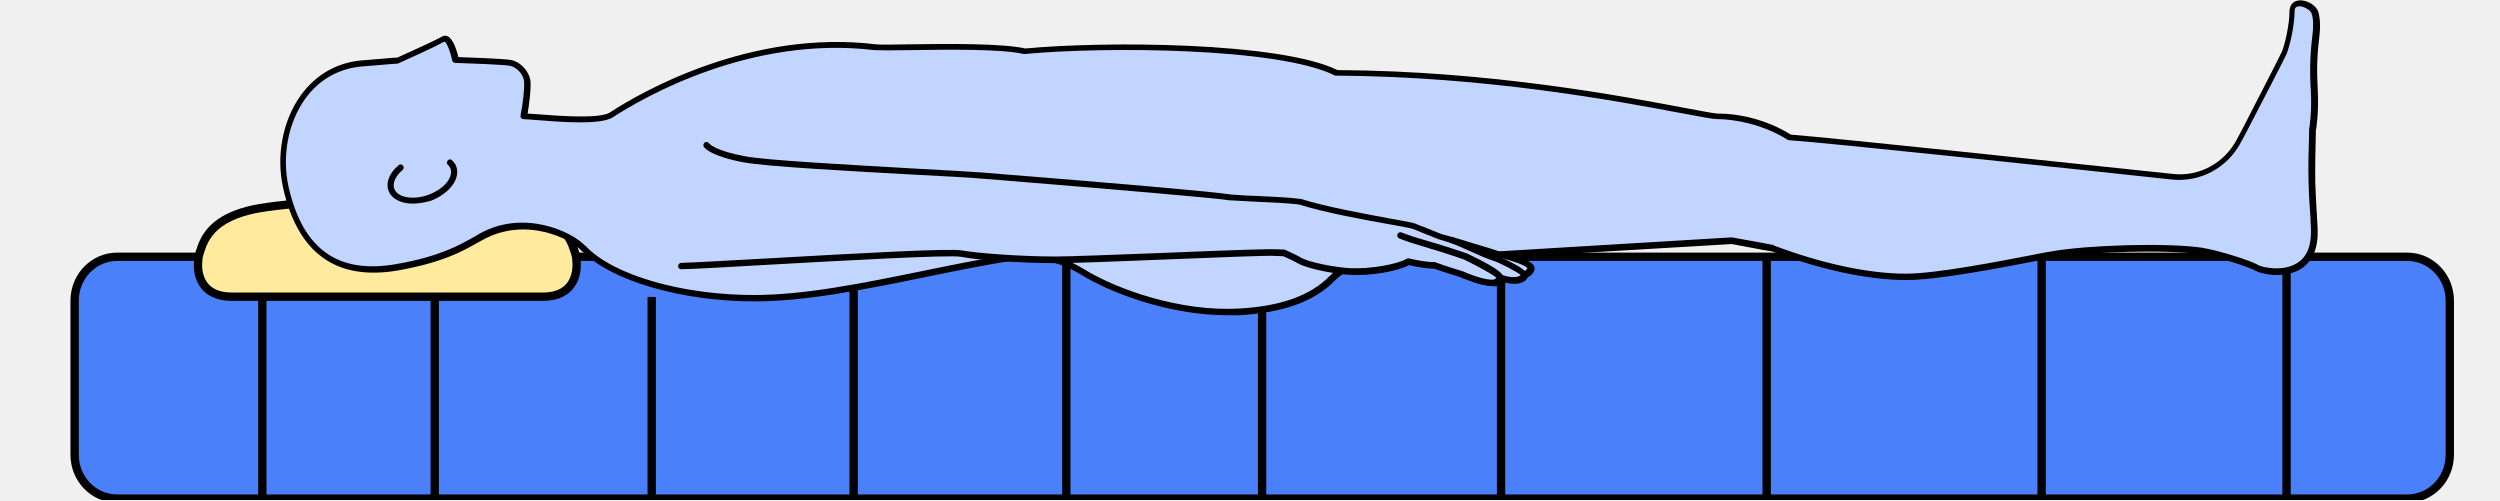
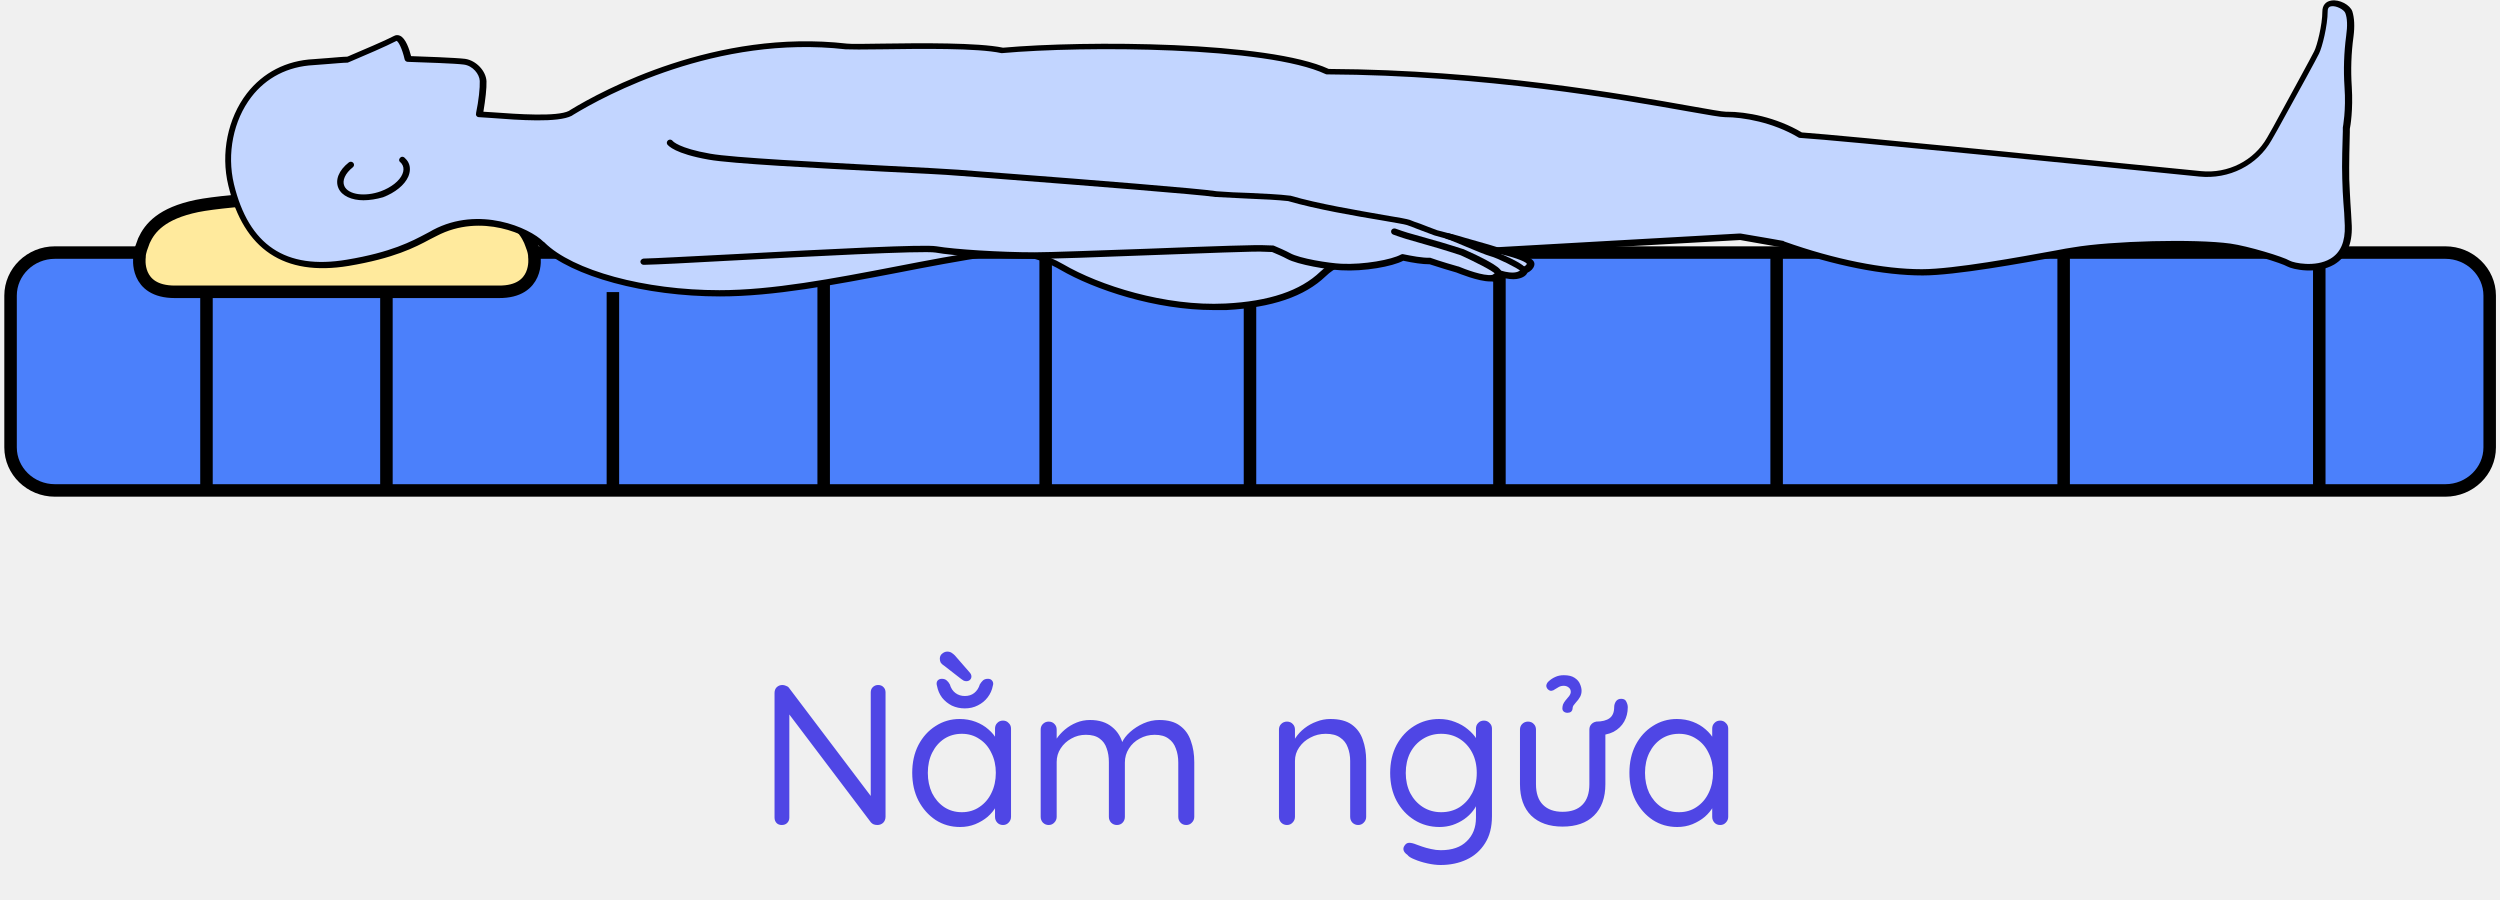
- <svg xmlns="http://www.w3.org/2000/svg" width="300" height="60" viewBox="0 0 300 60" fill="none">
-   <g clip-path="url(#clip0_139_917)">
-     <path d="M288.884 59.834H14.047C11.244 59.834 8.956 57.474 8.956 54.582V36.066C8.956 33.175 11.244 30.814 14.047 30.814H288.884C291.688 30.814 293.976 33.175 293.976 36.066V54.582C293.976 57.474 291.688 59.834 288.884 59.834Z" fill="#4B80FB" stroke="black" stroke-miterlimit="10" />
-     <path d="M31.48 30.814V59.834" stroke="black" stroke-miterlimit="10" />
-     <path d="M52.168 30.814V59.834" stroke="black" stroke-miterlimit="10" />
-     <path d="M78.205 35.634V59.834" stroke="black" stroke-miterlimit="10" />
-     <path d="M102.438 33.307V59.834" stroke="black" stroke-miterlimit="10" />
-     <path d="M127.959 30.648V59.834" stroke="black" stroke-miterlimit="10" />
-     <path d="M151.45 30.881V59.834" stroke="black" stroke-miterlimit="10" />
-     <path d="M180.129 30.881V59.834" stroke="black" stroke-miterlimit="10" />
-     <path d="M211.999 30.715V59.834" stroke="black" stroke-miterlimit="10" />
-     <path d="M244.996 30.814V59.834" stroke="black" stroke-miterlimit="10" />
-     <path d="M274.384 30.881V59.834" stroke="black" stroke-miterlimit="10" />
-     <path d="M69.182 31.379C69.182 30.615 68.892 30.017 68.667 29.352C68.022 27.823 66.669 26.028 62.577 25.13C60.804 24.731 56.357 24.299 53.876 24.199C50.17 24.066 42.791 24.066 39.085 24.199C36.604 24.299 32.19 24.731 30.385 25.13C26.325 26.028 24.971 27.789 24.295 29.352C24.069 30.05 23.779 30.648 23.779 31.379C23.779 31.379 23.199 35.601 27.839 35.601H28.129H64.864H65.09C69.73 35.634 69.182 31.379 69.182 31.379Z" fill="#FFEA9D" stroke="black" stroke-miterlimit="10" />
-     <path d="M47.721 32.078C53.651 31.014 55.874 29.451 57.743 28.454C62.995 25.496 68.796 28.288 70.149 29.917V29.884C73.372 33.274 81.685 35.8 90.515 35.8C99.698 35.8 110.912 32.576 121.611 30.881C124.479 30.415 127.379 31.047 129.828 32.576C133.63 34.936 141.332 37.828 148.646 37.429C153.029 37.197 157.121 36.199 159.796 33.44C160.859 32.343 162.245 31.679 163.727 31.579C175.392 30.814 207.713 28.92 207.713 28.92C207.713 28.92 212.611 29.817 212.643 29.817C213.706 30.216 221.505 33.241 228.658 33.241C233.073 33.241 242.998 31.147 246.124 30.582C250.28 29.817 259.883 29.518 264.072 30.116C266.135 30.415 270.066 31.745 270.775 32.144C271.613 32.643 277.864 33.839 277.671 27.523C277.574 25.13 277.445 24.1 277.381 21.806C277.316 19.745 277.445 15.723 277.445 15.623C277.445 15.623 277.832 13.562 277.671 10.571C277.542 8.51 277.606 6.449 277.864 4.388C277.993 3.357 278.025 2.26 277.767 1.463C277.477 0.532 275.028 -0.366 275.028 1.33C275.028 3.058 274.384 5.684 274.062 6.349C273.707 7.08 271.709 10.969 269.325 15.623C269.099 16.055 268.874 16.454 268.648 16.886C267.069 19.845 263.943 21.507 260.689 21.174C248.573 19.878 219.281 16.753 214.705 16.454C211.644 14.493 208.132 13.928 206.102 13.961C204.071 13.994 184.06 8.875 160.344 8.742C153.609 5.385 132.631 5.252 122.964 6.149C118.904 5.219 106.594 5.85 105.015 5.651C90.354 3.889 77.657 11.003 73.501 13.662C73.436 13.695 73.372 13.762 73.307 13.795C71.599 14.726 65.767 14.094 62.834 13.895L62.867 13.828C63.157 12.299 63.318 10.704 63.286 9.839C63.253 8.809 62.287 7.645 61.159 7.479C60.095 7.313 55.004 7.147 54.682 7.147C54.617 6.881 54.005 4.155 53.2 4.654C51.846 5.418 48.011 7.113 47.721 7.246C46.98 7.28 44.596 7.512 43.822 7.546C36.153 7.978 32.834 16.022 34.316 22.537C35.799 29.052 39.569 33.54 47.721 32.078Z" fill="#C2D5FF" />
-     <path d="M147.261 37.828C140.59 37.828 133.566 35.335 129.634 32.909C127.217 31.413 124.382 30.814 121.643 31.247C118.098 31.812 114.457 32.543 110.944 33.274C103.597 34.77 96.669 36.166 90.514 36.166C81.879 36.166 73.5 33.74 70.02 30.282C69.956 30.249 69.891 30.216 69.859 30.183C68.602 28.654 63.06 25.928 57.936 28.787C57.678 28.92 57.453 29.053 57.195 29.186C55.455 30.183 53.038 31.512 47.818 32.443L47.754 32.078L47.818 32.443C40.407 33.74 35.766 30.449 33.994 22.637C33.092 18.715 33.929 14.427 36.121 11.402C37.99 8.842 40.664 7.379 43.822 7.213C44.144 7.18 44.789 7.147 45.466 7.08C46.336 7.014 47.206 6.914 47.657 6.914C47.754 6.881 47.915 6.814 48.108 6.715C49.268 6.183 51.975 4.986 53.038 4.388C53.264 4.255 53.489 4.255 53.715 4.355C54.392 4.654 54.81 6.05 55.004 6.848C56.132 6.881 60.256 7.047 61.223 7.18C62.48 7.379 63.608 8.643 63.672 9.906C63.704 10.737 63.543 12.199 63.318 13.629C63.64 13.662 63.962 13.662 64.317 13.695C67.281 13.928 71.793 14.26 73.146 13.529L73.339 13.396C76.981 11.036 90.096 3.49 105.112 5.319C105.595 5.385 107.174 5.352 109.204 5.319C113.587 5.252 120.193 5.186 123.061 5.817C132.534 4.92 153.577 5.019 160.505 8.41C178.711 8.51 194.501 11.501 202.073 12.931C204.2 13.33 205.747 13.629 206.166 13.629C206.198 13.629 206.23 13.629 206.295 13.629C208.55 13.629 211.934 14.294 214.899 16.155C219.732 16.521 248.572 19.579 260.785 20.875C263.879 21.208 266.876 19.612 268.39 16.787C268.616 16.355 268.841 15.956 269.067 15.524C271.161 11.435 273.449 7.014 273.804 6.249C274.126 5.584 274.738 3.025 274.738 1.396C274.738 0.665 275.125 0.166 275.769 0.066C276.704 -0.1 277.928 0.598 278.186 1.396C278.412 2.161 278.476 3.191 278.315 4.487C278.057 6.482 277.993 8.543 278.122 10.604C278.283 13.429 277.961 15.424 277.896 15.723C277.896 15.789 277.896 15.922 277.896 16.122C277.864 17.252 277.799 20.21 277.832 21.872C277.864 23.036 277.928 23.834 277.961 24.698C278.025 25.529 278.057 26.393 278.122 27.557C278.186 29.817 277.509 31.38 276.092 32.277C274.094 33.507 271.322 32.875 270.71 32.51C270.066 32.111 266.167 30.814 264.137 30.515C260.109 29.917 250.603 30.183 246.317 30.947C245.801 31.047 245.157 31.18 244.351 31.313C240.226 32.111 232.525 33.607 228.787 33.607C224.308 33.607 218.604 32.41 212.772 30.216L212.675 30.183C212.417 30.15 211.515 29.983 207.809 29.285C206.456 29.352 175.167 31.213 163.856 31.945C162.503 32.044 161.181 32.643 160.15 33.706C157.733 36.166 153.995 37.529 148.743 37.828C148.195 37.828 147.712 37.828 147.261 37.828ZM123.415 30.349C125.703 30.349 127.991 31.014 129.989 32.244C134.113 34.803 141.686 37.396 148.614 37.03C153.673 36.764 157.25 35.468 159.538 33.141C160.698 31.978 162.18 31.247 163.727 31.147C175.263 30.416 207.39 28.521 207.745 28.488C207.777 28.488 207.809 28.488 207.841 28.488C209.743 28.82 212.578 29.352 212.74 29.385C212.772 29.385 212.804 29.385 212.804 29.418L212.933 29.485C218.669 31.645 224.276 32.842 228.69 32.842C232.364 32.842 240.001 31.346 244.126 30.548C244.931 30.382 245.608 30.249 246.091 30.183C250.474 29.385 260.076 29.119 264.169 29.717C266.167 30.017 270.227 31.313 271 31.812C271.451 32.078 273.933 32.643 275.64 31.579C276.833 30.848 277.381 29.485 277.316 27.523C277.284 26.36 277.219 25.496 277.155 24.665C277.091 23.8 277.058 22.97 277.026 21.806C276.962 20.111 277.058 17.152 277.091 16.022C277.091 15.789 277.091 15.623 277.091 15.623C277.091 15.59 277.091 15.557 277.091 15.557C277.091 15.524 277.477 13.496 277.284 10.604C277.155 8.51 277.219 6.415 277.477 4.355C277.638 3.158 277.606 2.227 277.381 1.596C277.252 1.197 276.349 0.665 275.769 0.765C275.576 0.798 275.35 0.897 275.35 1.363C275.35 3.125 274.706 5.817 274.351 6.548C274.029 7.247 272.289 10.637 269.582 15.823C269.357 16.255 269.131 16.654 268.906 17.086C267.262 20.177 264.008 21.906 260.592 21.54C248.282 20.21 219.184 17.119 214.641 16.82C214.576 16.82 214.512 16.787 214.48 16.753C211.579 14.925 208.164 14.294 206.069 14.294C205.554 14.294 204.168 14.028 201.848 13.595C194.275 12.166 178.486 9.174 160.311 9.075C160.247 9.075 160.215 9.075 160.15 9.042C153.415 5.684 132.373 5.584 122.964 6.482C122.932 6.482 122.899 6.482 122.867 6.482C120.128 5.85 113.522 5.95 109.14 6.017C107.013 6.05 105.499 6.05 104.951 6.017C90.16 4.222 77.27 11.668 73.662 13.994L73.468 14.127C71.889 14.992 67.442 14.659 64.22 14.393C63.704 14.36 63.221 14.327 62.802 14.294C62.673 14.294 62.577 14.227 62.512 14.127C62.448 14.028 62.448 13.895 62.48 13.795V13.762C62.77 12.299 62.931 10.704 62.899 9.873C62.867 9.042 62.093 8.011 61.062 7.878C60.192 7.745 56.486 7.612 54.617 7.546C54.456 7.546 54.295 7.413 54.263 7.247C53.973 5.884 53.522 5.019 53.328 4.986C52.2 5.618 49.494 6.848 48.301 7.379C48.011 7.512 47.85 7.579 47.786 7.612C47.754 7.645 47.689 7.645 47.657 7.645C47.238 7.645 46.271 7.745 45.433 7.812C44.757 7.878 44.112 7.911 43.79 7.945C40.825 8.111 38.344 9.474 36.636 11.834C34.574 14.693 33.801 18.748 34.638 22.471C36.346 29.917 40.568 32.942 47.625 31.679C52.716 30.781 55.068 29.451 56.776 28.488C57.034 28.355 57.292 28.188 57.517 28.055C62.834 25.064 68.635 27.789 70.213 29.485C70.246 29.518 70.31 29.518 70.342 29.584C73.597 33.008 81.846 35.402 90.45 35.402C96.54 35.402 103.436 34.005 110.751 32.51C114.296 31.778 117.937 31.047 121.482 30.482C122.158 30.416 122.771 30.349 123.415 30.349Z" fill="black" />
-     <path d="M81.718 31.945C86.294 31.812 113.265 30.05 115.327 30.416C117.422 30.814 122.868 31.147 126.638 31.147C130.408 31.147 152.159 30.116 153.094 30.282L154.06 30.316C154.415 30.482 155.414 30.947 155.865 31.213C157.057 31.911 160.505 32.476 161.923 32.576C164.597 32.742 167.884 32.044 168.98 31.38C170.043 31.612 171.268 31.845 172.138 31.812C172.976 32.144 175.264 32.842 175.264 32.842C175.264 32.842 178.035 34.105 179.324 33.906C179.582 33.873 179.968 33.54 180.033 33.307C180.709 33.507 181.418 33.673 181.902 33.573C182.611 33.474 182.868 33.141 182.901 32.909C183.191 32.809 183.513 32.576 183.61 32.244C183.835 31.413 179.904 30.548 179.904 30.548C179.904 30.548 178.228 29.983 175.908 29.319C174.651 28.953 173.588 28.654 172.686 28.388C171.397 27.889 170.204 27.357 169.528 27.125C168.69 26.792 160.666 25.695 155.8 24.199C153.835 23.967 150.387 23.867 147.422 23.668C144.973 23.235 121.804 21.407 117.744 21.041C113.716 20.676 93.061 19.812 89.129 19.08C85.198 18.349 84.618 17.385 84.618 17.385L81.718 31.945Z" fill="#C2D5FF" />
-     <path d="M179.066 34.338C177.68 34.338 175.425 33.341 175.167 33.241C174.909 33.175 172.943 32.543 172.106 32.244C171.268 32.244 170.237 32.078 169.077 31.812C167.82 32.51 164.597 33.141 161.923 32.975C160.473 32.909 156.96 32.31 155.704 31.579C155.317 31.346 154.382 30.914 153.996 30.748L153.126 30.715C153.094 30.715 153.094 30.715 153.061 30.715C152.546 30.615 145.682 30.914 139.624 31.147C134.178 31.38 128.507 31.579 126.702 31.579H126.67C122.739 31.579 117.325 31.213 115.295 30.814C113.909 30.549 100.408 31.313 91.449 31.812C87.035 32.078 83.2 32.277 81.75 32.31C81.524 32.31 81.395 32.144 81.363 31.945C81.363 31.745 81.524 31.579 81.718 31.546C83.168 31.512 87.002 31.28 91.417 31.047C103.759 30.349 114.07 29.784 115.424 30.05C117.422 30.416 122.771 30.781 126.67 30.781H126.702C128.507 30.781 134.114 30.549 139.592 30.349C147.551 30.017 152.481 29.851 153.158 29.917L154.092 29.95C154.125 29.95 154.189 29.95 154.221 29.983C154.608 30.15 155.607 30.615 156.058 30.881C157.154 31.546 160.569 32.111 161.955 32.177C164.533 32.31 167.755 31.679 168.819 31.047C168.883 31.014 168.98 30.981 169.077 31.014C170.011 31.213 171.268 31.479 172.138 31.446C172.17 31.446 172.234 31.446 172.267 31.479C173.105 31.812 175.36 32.51 175.392 32.51H175.425C176.166 32.842 178.293 33.706 179.291 33.54C179.388 33.507 179.646 33.308 179.71 33.208C179.775 33.008 179.968 32.909 180.162 32.975C181.096 33.274 181.612 33.274 181.869 33.241C182.417 33.175 182.546 32.942 182.578 32.875C182.611 32.742 182.675 32.643 182.804 32.576C182.997 32.51 183.223 32.377 183.287 32.177C183.062 31.845 181.515 31.28 179.872 30.914H179.839C179.807 30.914 178.131 30.349 175.876 29.684C175.296 29.518 174.716 29.352 174.232 29.186C173.652 29.02 173.137 28.853 172.653 28.72C171.912 28.421 171.236 28.155 170.655 27.922C170.204 27.723 169.785 27.557 169.495 27.457C169.238 27.357 168.013 27.158 166.628 26.892C163.598 26.36 159.055 25.529 155.833 24.532C154.672 24.399 152.997 24.299 151.225 24.233C150 24.166 148.711 24.1 147.519 24.033H147.487C145.682 23.734 132.084 22.604 123.995 21.939C121.16 21.706 118.872 21.507 117.873 21.441C116.519 21.308 113.2 21.141 109.398 20.942C101.6 20.51 91.868 19.978 89.226 19.479C85.327 18.748 84.586 17.784 84.457 17.618C84.36 17.452 84.392 17.219 84.586 17.086C84.747 16.986 84.972 17.02 85.101 17.219C85.101 17.219 85.778 18.083 89.387 18.748C91.965 19.247 102.083 19.779 109.462 20.211C113.297 20.41 116.584 20.61 117.97 20.709C119.001 20.809 121.256 20.975 124.092 21.208C132.728 21.906 145.746 23.003 147.648 23.335C148.84 23.435 150.097 23.502 151.321 23.535C153.126 23.634 154.834 23.701 156.026 23.867C156.058 23.867 156.058 23.867 156.09 23.867C159.28 24.864 163.824 25.662 166.821 26.227C168.593 26.526 169.528 26.726 169.818 26.826C170.108 26.959 170.527 27.125 171.01 27.291C171.59 27.524 172.267 27.823 172.976 28.089C173.427 28.222 173.942 28.355 174.522 28.521C175.038 28.654 175.586 28.82 176.198 29.02C178.357 29.651 180 30.183 180.162 30.249C180.967 30.416 183.577 31.08 184.061 31.878C184.19 32.111 184.157 32.277 184.125 32.41C184.028 32.776 183.738 33.075 183.352 33.274C183.223 33.54 182.933 33.906 182.095 34.039C181.644 34.105 181.064 34.039 180.323 33.839C180.097 34.105 179.775 34.305 179.517 34.371C179.291 34.338 179.163 34.338 179.066 34.338Z" fill="black" />
-     <path d="M180.033 33.74C180 33.74 179.968 33.74 179.936 33.74C179.775 33.706 179.678 33.573 179.646 33.407C179.356 33.041 177.39 31.978 175.682 31.147C175.489 31.08 173.813 30.482 171.687 29.85C169.495 29.186 169.109 29.086 167.916 28.62C167.723 28.554 167.626 28.321 167.691 28.122C167.755 27.922 167.981 27.823 168.174 27.889C169.302 28.321 169.624 28.421 171.88 29.086C174.168 29.751 175.908 30.382 175.94 30.382H175.972C180.548 32.543 180.419 33.075 180.355 33.374C180.355 33.607 180.194 33.74 180.033 33.74Z" fill="black" />
-     <path d="M182.933 33.341C182.901 33.341 182.901 33.341 182.868 33.341C182.74 33.307 182.611 33.208 182.578 33.075C182.224 32.709 179.904 31.479 179.066 31.247C178.583 31.114 177.39 30.582 176.263 30.083C175.425 29.718 174.426 29.252 174.168 29.186C174.007 29.186 173.846 29.053 173.814 28.886C173.781 28.687 173.91 28.488 174.104 28.454C174.329 28.421 174.619 28.521 176.553 29.418C177.616 29.884 178.808 30.449 179.227 30.549C179.582 30.648 183.384 32.211 183.287 33.042C183.255 33.208 183.094 33.341 182.933 33.341Z" fill="black" />
-     <path d="M49.526 24.432C48.172 24.432 47.045 23.9 46.658 22.97C46.239 21.972 46.69 20.776 47.85 19.812C48.011 19.679 48.237 19.712 48.366 19.878C48.495 20.044 48.462 20.277 48.301 20.41C47.431 21.141 47.045 22.039 47.335 22.703C47.786 23.767 49.719 24.033 51.524 23.335C52.716 22.87 53.683 22.072 54.005 21.241C54.166 20.842 54.166 20.476 54.037 20.177C53.973 20.044 53.876 19.878 53.747 19.778C53.586 19.645 53.586 19.413 53.747 19.247C53.876 19.08 54.102 19.08 54.263 19.247C54.456 19.446 54.617 19.645 54.714 19.878C54.94 20.377 54.907 20.975 54.682 21.54C54.263 22.571 53.167 23.501 51.782 24.066C51.008 24.299 50.235 24.432 49.526 24.432Z" fill="black" />
+ <svg xmlns="http://www.w3.org/2000/svg" width="200" height="72" viewBox="0 0 200 72" fill="none">
+   <g clip-path="url(#clip0_2_470)">
+     <path d="M195.632 39.235H4.388C2.437 39.235 0.845 37.688 0.845 35.791V23.65C0.845 21.754 2.437 20.206 4.388 20.206H195.632C197.583 20.206 199.175 21.754 199.175 23.65V35.791C199.175 37.688 197.583 39.235 195.632 39.235Z" fill="#4B80FB" stroke="black" stroke-miterlimit="10" />
+     <path d="M16.518 20.206V39.235" stroke="black" stroke-miterlimit="10" />
+     <path d="M30.914 20.206V39.235" stroke="black" stroke-miterlimit="10" />
+     <path d="M49.032 23.367V39.235" stroke="black" stroke-miterlimit="10" />
+     <path d="M65.894 21.841V39.235" stroke="black" stroke-miterlimit="10" />
+     <path d="M83.653 20.097V39.235" stroke="black" stroke-miterlimit="10" />
+     <path d="M99.999 20.25V39.235" stroke="black" stroke-miterlimit="10" />
+     <path d="M119.955 20.25V39.235" stroke="black" stroke-miterlimit="10" />
+     <path d="M142.131 20.141V39.235" stroke="black" stroke-miterlimit="10" />
+     <path d="M165.092 20.206V39.235" stroke="black" stroke-miterlimit="10" />
+     <path d="M185.542 20.25V39.235" stroke="black" stroke-miterlimit="10" />
+     <path d="M42.753 20.577C42.753 20.075 42.551 19.683 42.395 19.247C41.946 18.244 41.004 17.067 38.157 16.479C36.923 16.217 33.829 15.934 32.102 15.868C29.524 15.781 24.389 15.781 21.81 15.868C20.084 15.934 17.012 16.217 15.756 16.479C12.931 17.067 11.989 18.223 11.518 19.247C11.361 19.705 11.159 20.097 11.159 20.577C11.159 20.577 10.756 23.345 13.985 23.345H14.187H39.749H39.906C43.135 23.367 42.753 20.577 42.753 20.577Z" fill="#FFEA9D" stroke="black" stroke-miterlimit="10" />
+     <path d="M27.82 21.034C31.945 20.337 33.493 19.312 34.793 18.659C38.448 16.718 42.484 18.549 43.426 19.618V19.596C45.668 21.819 51.453 23.476 57.597 23.476C63.988 23.476 71.791 21.361 79.235 20.25C81.231 19.945 83.249 20.359 84.953 21.361C87.599 22.909 92.958 24.805 98.048 24.544C101.098 24.391 103.945 23.737 105.806 21.928C106.546 21.209 107.511 20.773 108.542 20.707C116.659 20.206 139.149 18.964 139.149 18.964C139.149 18.964 142.558 19.552 142.58 19.552C143.32 19.814 148.746 21.797 153.724 21.797C156.796 21.797 163.702 20.424 165.877 20.053C168.77 19.552 175.452 19.356 178.367 19.748C179.802 19.945 182.538 20.816 183.031 21.078C183.614 21.405 187.964 22.19 187.829 18.048C187.762 16.479 187.672 15.803 187.628 14.299C187.583 12.948 187.672 10.31 187.672 10.245C187.672 10.245 187.941 8.893 187.829 6.932C187.74 5.58 187.784 4.229 187.964 2.877C188.054 2.201 188.076 1.482 187.897 0.959C187.695 0.349 185.991 -0.24 185.991 0.872C185.991 2.005 185.542 3.727 185.318 4.163C185.071 4.643 183.681 7.193 182.022 10.245C181.865 10.528 181.708 10.79 181.551 11.073C180.452 13.013 178.277 14.103 176.012 13.885C167.581 13.035 147.199 10.986 144.015 10.79C141.885 9.504 139.441 9.133 138.028 9.155C136.615 9.177 122.691 5.82 106.188 5.733C101.501 3.531 86.904 3.444 80.177 4.032C77.352 3.422 68.786 3.836 67.688 3.705C57.485 2.55 48.651 7.215 45.758 8.959C45.713 8.98 45.668 9.024 45.623 9.046C44.435 9.656 40.377 9.242 38.336 9.111L38.358 9.068C38.56 8.065 38.672 7.019 38.65 6.452C38.628 5.776 37.955 5.013 37.17 4.904C36.43 4.795 32.887 4.686 32.663 4.686C32.618 4.512 32.192 2.725 31.632 3.052C30.69 3.553 28.021 4.665 27.82 4.752C27.304 4.774 25.645 4.926 25.107 4.948C19.77 5.231 17.46 10.506 18.492 14.779C19.523 19.051 22.147 21.994 27.82 21.034Z" fill="#C2D5FF" />
+     <path d="M97.084 24.805C92.442 24.805 87.554 23.171 84.819 21.579C83.137 20.599 81.164 20.206 79.258 20.489C76.791 20.86 74.257 21.34 71.813 21.819C66.701 22.8 61.88 23.715 57.597 23.715C51.588 23.715 45.758 22.124 43.336 19.857C43.291 19.836 43.247 19.814 43.224 19.792C42.35 18.789 38.493 17.002 34.928 18.877C34.748 18.964 34.591 19.051 34.412 19.138C33.201 19.792 31.519 20.664 27.887 21.274L27.842 21.034L27.887 21.274C22.73 22.124 19.501 19.966 18.267 14.844C17.64 12.272 18.223 9.46 19.747 7.476C21.048 5.798 22.909 4.839 25.107 4.73C25.331 4.708 25.779 4.686 26.25 4.643C26.855 4.599 27.461 4.534 27.775 4.534C27.842 4.512 27.954 4.468 28.089 4.403C28.896 4.054 30.779 3.27 31.519 2.877C31.676 2.79 31.833 2.79 31.99 2.855C32.461 3.052 32.753 3.967 32.887 4.49C33.672 4.512 36.542 4.621 37.215 4.708C38.089 4.839 38.874 5.667 38.919 6.496C38.941 7.041 38.829 8 38.672 8.937C38.897 8.959 39.121 8.959 39.367 8.98C41.43 9.133 44.569 9.351 45.511 8.872L45.646 8.784C48.18 7.237 57.306 2.289 67.755 3.488C68.091 3.531 69.19 3.509 70.603 3.488C73.652 3.444 78.249 3.4 80.244 3.815C86.837 3.226 101.479 3.291 106.3 5.515C118.969 5.58 129.956 7.542 135.225 8.479C136.705 8.741 137.781 8.937 138.073 8.937C138.095 8.937 138.118 8.937 138.163 8.937C139.732 8.937 142.087 9.373 144.149 10.594C147.513 10.833 167.581 12.839 176.08 13.689C178.232 13.907 180.318 12.86 181.371 11.008C181.528 10.724 181.685 10.463 181.842 10.179C183.3 7.498 184.892 4.599 185.138 4.098C185.363 3.662 185.789 1.984 185.789 0.915C185.789 0.436 186.058 0.109 186.506 0.044C187.157 -0.065 188.009 0.392 188.188 0.915C188.345 1.417 188.39 2.093 188.278 2.943C188.098 4.25 188.053 5.602 188.143 6.953C188.255 8.806 188.031 10.114 187.986 10.31C187.986 10.354 187.986 10.441 187.986 10.572C187.964 11.313 187.919 13.253 187.941 14.343C187.964 15.106 188.009 15.629 188.031 16.195C188.076 16.74 188.098 17.307 188.143 18.07C188.188 19.552 187.717 20.577 186.73 21.165C185.34 21.972 183.412 21.558 182.986 21.318C182.537 21.056 179.824 20.206 178.412 20.01C175.609 19.618 168.994 19.792 166.012 20.293C165.653 20.359 165.205 20.446 164.644 20.533C161.774 21.056 156.415 22.037 153.814 22.037C150.697 22.037 146.728 21.252 142.67 19.814L142.602 19.792C142.423 19.77 141.795 19.661 139.216 19.203C138.275 19.247 116.502 20.468 108.632 20.947C107.69 21.013 106.771 21.405 106.053 22.102C104.371 23.715 101.77 24.609 98.115 24.805C97.734 24.805 97.398 24.805 97.084 24.805ZM80.491 19.901C82.083 19.901 83.675 20.337 85.065 21.143C87.935 22.822 93.205 24.522 98.026 24.282C101.546 24.108 104.035 23.258 105.627 21.732C106.434 20.969 107.466 20.489 108.542 20.424C116.569 19.945 138.925 18.702 139.172 18.68C139.194 18.68 139.216 18.68 139.239 18.68C140.562 18.898 142.535 19.247 142.647 19.269C142.67 19.269 142.692 19.269 142.692 19.291L142.782 19.334C146.773 20.751 150.675 21.536 153.746 21.536C156.303 21.536 161.617 20.555 164.487 20.032C165.048 19.923 165.518 19.836 165.855 19.792C168.904 19.269 175.586 19.095 178.434 19.487C179.824 19.683 182.65 20.533 183.188 20.86C183.502 21.034 185.228 21.405 186.417 20.707C187.246 20.228 187.627 19.334 187.583 18.048C187.56 17.285 187.515 16.719 187.47 16.174C187.426 15.607 187.403 15.062 187.381 14.299C187.336 13.187 187.403 11.247 187.426 10.506C187.426 10.354 187.426 10.245 187.426 10.245C187.426 10.223 187.426 10.201 187.426 10.201C187.426 10.179 187.695 8.85 187.56 6.953C187.47 5.58 187.515 4.207 187.695 2.855C187.807 2.071 187.784 1.46 187.627 1.046C187.538 0.785 186.91 0.436 186.506 0.501C186.372 0.523 186.215 0.589 186.215 0.894C186.215 2.049 185.766 3.815 185.52 4.294C185.295 4.752 184.085 6.975 182.201 10.376C182.044 10.659 181.887 10.921 181.73 11.204C180.587 13.231 178.322 14.364 175.945 14.125C167.38 13.253 147.132 11.226 143.97 11.03C143.925 11.03 143.88 11.008 143.858 10.986C141.84 9.787 139.463 9.373 138.006 9.373C137.647 9.373 136.683 9.198 135.068 8.915C129.799 7.978 118.812 6.016 106.165 5.951C106.12 5.951 106.098 5.951 106.053 5.929C101.367 3.727 86.725 3.662 80.177 4.25C80.155 4.25 80.132 4.25 80.11 4.25C78.204 3.836 73.607 3.902 70.558 3.945C69.078 3.967 68.024 3.967 67.643 3.945C57.351 2.768 48.381 7.651 45.87 9.177L45.736 9.264C44.637 9.831 41.542 9.613 39.3 9.438C38.941 9.416 38.605 9.395 38.313 9.373C38.224 9.373 38.157 9.329 38.112 9.264C38.067 9.198 38.067 9.111 38.089 9.046V9.024C38.291 8.065 38.403 7.019 38.381 6.474C38.358 5.929 37.82 5.253 37.103 5.166C36.497 5.079 33.919 4.992 32.618 4.948C32.506 4.948 32.394 4.861 32.371 4.752C32.17 3.858 31.856 3.291 31.721 3.27C30.936 3.684 29.053 4.49 28.223 4.839C28.021 4.926 27.909 4.97 27.864 4.992C27.842 5.013 27.797 5.013 27.775 5.013C27.483 5.013 26.811 5.079 26.228 5.122C25.757 5.166 25.308 5.188 25.084 5.21C23.021 5.319 21.295 6.212 20.106 7.76C18.671 9.634 18.133 12.294 18.716 14.735C19.904 19.618 22.842 21.601 27.752 20.773C31.295 20.184 32.932 19.312 34.12 18.68C34.3 18.593 34.479 18.484 34.636 18.397C38.336 16.435 42.372 18.223 43.471 19.334C43.493 19.356 43.538 19.356 43.56 19.4C45.825 21.645 51.566 23.214 57.552 23.214C61.79 23.214 66.589 22.299 71.679 21.318C74.145 20.838 76.679 20.359 79.146 19.988C79.617 19.945 80.043 19.901 80.491 19.901Z" fill="black" />
+     <path d="M51.476 20.947C54.66 20.86 73.428 19.705 74.863 19.945C76.32 20.206 80.11 20.424 82.733 20.424C85.357 20.424 100.492 19.748 101.143 19.857L101.815 19.879C102.062 19.988 102.757 20.293 103.071 20.468C103.901 20.925 106.3 21.296 107.286 21.361C109.148 21.47 111.435 21.013 112.197 20.577C112.937 20.729 113.789 20.882 114.395 20.86C114.978 21.078 116.57 21.536 116.57 21.536C116.57 21.536 118.498 22.364 119.395 22.233C119.574 22.212 119.843 21.994 119.888 21.841C120.359 21.972 120.852 22.081 121.189 22.015C121.682 21.95 121.861 21.732 121.884 21.579C122.086 21.514 122.31 21.361 122.377 21.143C122.534 20.599 119.798 20.032 119.798 20.032C119.798 20.032 118.632 19.661 117.018 19.225C116.144 18.985 115.404 18.789 114.776 18.615C113.879 18.288 113.049 17.939 112.578 17.787C111.995 17.569 106.412 16.849 103.026 15.868C101.658 15.716 99.259 15.65 97.196 15.52C95.492 15.236 79.37 14.037 76.545 13.798C73.742 13.558 59.369 12.991 56.633 12.512C53.898 12.032 53.494 11.4 53.494 11.4L51.476 20.947Z" fill="#C2D5FF" />
+     <path d="M119.215 22.517C118.251 22.517 116.682 21.863 116.502 21.797C116.323 21.754 114.955 21.34 114.372 21.143C113.789 21.143 113.072 21.035 112.264 20.86C111.39 21.318 109.148 21.732 107.286 21.623C106.277 21.579 103.833 21.187 102.959 20.708C102.69 20.555 102.039 20.272 101.77 20.163L101.165 20.141C101.143 20.141 101.143 20.141 101.12 20.141C100.761 20.075 95.985 20.272 91.77 20.424C87.98 20.577 84.034 20.708 82.778 20.708H82.756C80.02 20.708 76.253 20.468 74.841 20.206C73.876 20.032 64.481 20.533 58.248 20.86C55.176 21.035 52.507 21.165 51.498 21.187C51.341 21.187 51.252 21.078 51.229 20.947C51.229 20.817 51.341 20.708 51.476 20.686C52.485 20.664 55.153 20.511 58.225 20.359C66.813 19.901 73.989 19.53 74.93 19.705C76.32 19.945 80.043 20.184 82.756 20.184H82.778C84.034 20.184 87.936 20.032 91.747 19.901C97.286 19.683 100.717 19.574 101.187 19.618L101.838 19.64C101.86 19.64 101.905 19.64 101.927 19.661C102.196 19.77 102.892 20.075 103.205 20.25C103.968 20.686 106.345 21.056 107.309 21.1C109.103 21.187 111.345 20.773 112.085 20.359C112.13 20.337 112.197 20.315 112.264 20.337C112.915 20.468 113.789 20.642 114.394 20.62C114.417 20.62 114.462 20.62 114.484 20.642C115.067 20.86 116.637 21.318 116.659 21.318H116.682C117.197 21.536 118.677 22.103 119.372 21.994C119.44 21.972 119.619 21.841 119.664 21.776C119.709 21.645 119.843 21.579 119.978 21.623C120.628 21.819 120.987 21.819 121.166 21.797C121.547 21.754 121.637 21.601 121.659 21.558C121.682 21.471 121.727 21.405 121.816 21.361C121.951 21.318 122.108 21.231 122.153 21.1C121.996 20.882 120.92 20.511 119.776 20.272H119.754C119.731 20.272 118.565 19.901 116.996 19.465C116.592 19.356 116.188 19.247 115.852 19.138C115.448 19.029 115.09 18.92 114.753 18.833C114.237 18.637 113.767 18.462 113.363 18.31C113.049 18.179 112.758 18.07 112.556 18.005C112.376 17.939 111.524 17.808 110.56 17.634C108.452 17.285 105.291 16.74 103.048 16.087C102.241 15.999 101.075 15.934 99.842 15.89C98.99 15.847 98.093 15.803 97.263 15.76H97.241C95.985 15.563 86.523 14.822 80.895 14.386C78.921 14.234 77.329 14.103 76.634 14.059C75.693 13.972 73.383 13.863 70.737 13.732C65.311 13.449 58.539 13.1 56.7 12.773C53.987 12.294 53.471 11.662 53.382 11.553C53.315 11.444 53.337 11.291 53.471 11.204C53.584 11.139 53.741 11.16 53.83 11.291C53.83 11.291 54.301 11.858 56.812 12.294C58.606 12.621 65.647 12.97 70.782 13.253C73.45 13.384 75.737 13.514 76.702 13.58C77.419 13.645 78.989 13.754 80.962 13.907C86.971 14.364 96.03 15.084 97.353 15.302C98.183 15.367 99.057 15.411 99.909 15.433C101.165 15.498 102.353 15.542 103.183 15.651C103.205 15.651 103.205 15.651 103.228 15.651C105.448 16.305 108.609 16.828 110.695 17.198C111.928 17.394 112.578 17.525 112.78 17.59C112.982 17.678 113.273 17.787 113.61 17.896C114.013 18.048 114.484 18.244 114.977 18.419C115.291 18.506 115.65 18.593 116.054 18.702C116.413 18.789 116.794 18.898 117.22 19.029C118.722 19.443 119.866 19.792 119.978 19.836C120.538 19.945 122.355 20.381 122.691 20.904C122.781 21.056 122.758 21.165 122.736 21.253C122.668 21.492 122.467 21.688 122.198 21.819C122.108 21.994 121.906 22.233 121.323 22.321C121.009 22.364 120.606 22.321 120.09 22.19C119.933 22.364 119.709 22.495 119.529 22.538C119.372 22.517 119.283 22.517 119.215 22.517Z" fill="black" />
+     <path d="M119.888 22.124C119.866 22.124 119.843 22.124 119.821 22.124C119.709 22.102 119.641 22.015 119.619 21.906C119.417 21.667 118.049 20.969 116.861 20.424C116.726 20.381 115.56 19.988 114.081 19.574C112.556 19.138 112.287 19.073 111.457 18.767C111.323 18.724 111.255 18.571 111.3 18.441C111.345 18.31 111.502 18.244 111.636 18.288C112.421 18.571 112.645 18.637 114.215 19.073C115.807 19.509 117.018 19.923 117.04 19.923H117.063C120.247 21.34 120.157 21.688 120.112 21.884C120.112 22.037 120 22.124 119.888 22.124Z" fill="black" />
+     <path d="M121.906 21.863C121.884 21.863 121.884 21.863 121.861 21.863C121.772 21.841 121.682 21.776 121.659 21.688C121.413 21.449 119.798 20.642 119.215 20.49C118.879 20.402 118.049 20.054 117.265 19.727C116.682 19.487 115.986 19.182 115.807 19.138C115.695 19.138 115.583 19.051 115.56 18.942C115.538 18.811 115.628 18.68 115.762 18.659C115.919 18.637 116.121 18.702 117.466 19.291C118.206 19.596 119.036 19.966 119.327 20.032C119.574 20.097 122.22 21.122 122.153 21.667C122.13 21.776 122.018 21.863 121.906 21.863Z" fill="black" />
+     <path d="M29.075 16.021C28.134 16.021 27.349 15.672 27.08 15.062C26.788 14.408 27.102 13.623 27.909 12.991C28.021 12.904 28.178 12.926 28.268 13.035C28.358 13.144 28.335 13.296 28.223 13.384C27.618 13.863 27.349 14.452 27.55 14.888C27.864 15.585 29.21 15.759 30.465 15.302C31.295 14.997 31.968 14.473 32.192 13.928C32.304 13.667 32.304 13.427 32.215 13.231C32.17 13.144 32.102 13.035 32.013 12.969C31.901 12.882 31.901 12.73 32.013 12.621C32.102 12.512 32.259 12.512 32.371 12.621C32.506 12.751 32.618 12.882 32.685 13.035C32.842 13.362 32.82 13.754 32.663 14.125C32.371 14.8 31.609 15.411 30.645 15.781C30.107 15.934 29.569 16.021 29.075 16.021Z" fill="black" />
  </g>
+   <path d="M70.251 54.8C70.432 54.8 70.576 54.859 70.683 54.976C70.789 55.083 70.843 55.221 70.843 55.392V65.328C70.843 65.531 70.779 65.696 70.651 65.824C70.523 65.941 70.368 66 70.187 66C70.091 66 69.995 65.984 69.899 65.952C69.803 65.909 69.728 65.856 69.675 65.792L62.827 56.736L63.147 56.544V65.408C63.147 65.579 63.088 65.723 62.971 65.84C62.864 65.947 62.72 66 62.539 66C62.368 66 62.229 65.947 62.123 65.84C62.016 65.723 61.963 65.579 61.963 65.408V55.44C61.963 55.248 62.021 55.093 62.139 54.976C62.267 54.859 62.416 54.8 62.587 54.8C62.683 54.8 62.779 54.821 62.875 54.864C62.981 54.896 63.061 54.949 63.115 55.024L69.867 63.952L69.659 64.208V55.392C69.659 55.221 69.712 55.083 69.819 54.976C69.936 54.859 70.08 54.8 70.251 54.8ZM80.242 57.648C80.424 57.648 80.573 57.712 80.69 57.84C80.818 57.957 80.882 58.107 80.882 58.288V65.344C80.882 65.525 80.818 65.68 80.69 65.808C80.573 65.936 80.424 66 80.242 66C80.05 66 79.895 65.936 79.778 65.808C79.661 65.68 79.602 65.525 79.602 65.344V63.824L79.906 63.792C79.906 64.027 79.826 64.283 79.666 64.56C79.506 64.837 79.287 65.099 79.01 65.344C78.733 65.579 78.402 65.776 78.018 65.936C77.645 66.085 77.24 66.16 76.802 66.16C76.077 66.16 75.426 65.973 74.85 65.6C74.274 65.216 73.816 64.699 73.474 64.048C73.144 63.397 72.978 62.656 72.978 61.824C72.978 60.981 73.144 60.24 73.474 59.6C73.816 58.949 74.274 58.443 74.85 58.08C75.426 57.707 76.066 57.52 76.77 57.52C77.229 57.52 77.656 57.595 78.05 57.744C78.445 57.893 78.786 58.096 79.074 58.352C79.373 58.608 79.602 58.891 79.762 59.2C79.933 59.509 80.018 59.819 80.018 60.128L79.602 60.032V58.288C79.602 58.107 79.661 57.957 79.778 57.84C79.895 57.712 80.05 57.648 80.242 57.648ZM76.946 64.976C77.48 64.976 77.949 64.837 78.354 64.56C78.77 64.283 79.09 63.909 79.314 63.44C79.549 62.96 79.666 62.421 79.666 61.824C79.666 61.237 79.549 60.709 79.314 60.24C79.09 59.76 78.77 59.387 78.354 59.12C77.949 58.843 77.48 58.704 76.946 58.704C76.424 58.704 75.954 58.837 75.538 59.104C75.133 59.371 74.813 59.739 74.578 60.208C74.344 60.677 74.226 61.216 74.226 61.824C74.226 62.421 74.338 62.96 74.562 63.44C74.797 63.909 75.117 64.283 75.522 64.56C75.938 64.837 76.413 64.976 76.946 64.976ZM77.186 56.672C76.813 56.672 76.466 56.597 76.146 56.448C75.837 56.288 75.576 56.075 75.362 55.808C75.159 55.531 75.026 55.221 74.962 54.88C74.909 54.709 74.919 54.571 74.994 54.464C75.079 54.357 75.197 54.304 75.346 54.304C75.506 54.304 75.634 54.347 75.73 54.432C75.826 54.507 75.912 54.613 75.986 54.752C76.072 55.051 76.221 55.28 76.434 55.44C76.647 55.6 76.898 55.68 77.186 55.68C77.485 55.68 77.736 55.6 77.938 55.44C78.151 55.269 78.301 55.04 78.386 54.752C78.472 54.613 78.557 54.507 78.642 54.432C78.738 54.347 78.871 54.304 79.042 54.304C79.192 54.304 79.303 54.357 79.378 54.464C79.463 54.571 79.48 54.704 79.426 54.864C79.362 55.205 79.224 55.515 79.01 55.792C78.808 56.059 78.546 56.272 78.226 56.432C77.917 56.592 77.57 56.672 77.186 56.672ZM77.298 54.496C77.234 54.496 77.165 54.48 77.09 54.448C77.026 54.405 76.962 54.363 76.898 54.32L75.538 53.264C75.421 53.189 75.33 53.109 75.266 53.024C75.213 52.928 75.186 52.821 75.186 52.704C75.186 52.523 75.25 52.384 75.378 52.288C75.506 52.181 75.639 52.128 75.778 52.128C75.917 52.128 76.034 52.16 76.13 52.224C76.226 52.288 76.311 52.357 76.386 52.432L77.57 53.792C77.666 53.899 77.714 54.005 77.714 54.112C77.714 54.219 77.677 54.309 77.602 54.384C77.528 54.459 77.426 54.496 77.298 54.496ZM87.206 57.6C87.932 57.6 88.518 57.787 88.966 58.16C89.425 58.523 89.729 59.04 89.878 59.712H89.638L89.75 59.424C89.878 59.125 90.097 58.837 90.406 58.56C90.716 58.283 91.073 58.053 91.478 57.872C91.884 57.691 92.305 57.6 92.742 57.6C93.446 57.6 94.001 57.755 94.406 58.064C94.812 58.363 95.1 58.768 95.27 59.28C95.452 59.781 95.542 60.347 95.542 60.976V65.344C95.542 65.525 95.478 65.68 95.35 65.808C95.233 65.936 95.084 66 94.902 66C94.71 66 94.556 65.936 94.438 65.808C94.321 65.68 94.262 65.525 94.262 65.344V61.008C94.262 60.592 94.198 60.219 94.07 59.888C93.953 59.547 93.756 59.28 93.478 59.088C93.212 58.885 92.844 58.784 92.374 58.784C91.937 58.784 91.537 58.885 91.174 59.088C90.812 59.28 90.524 59.547 90.31 59.888C90.097 60.219 89.99 60.592 89.99 61.008V65.344C89.99 65.525 89.932 65.68 89.814 65.808C89.697 65.936 89.542 66 89.35 66C89.169 66 89.014 65.936 88.886 65.808C88.769 65.68 88.71 65.525 88.71 65.344V60.96C88.71 60.555 88.652 60.192 88.534 59.872C88.428 59.541 88.241 59.28 87.974 59.088C87.708 58.885 87.34 58.784 86.87 58.784C86.444 58.784 86.054 58.885 85.702 59.088C85.35 59.28 85.068 59.541 84.854 59.872C84.641 60.192 84.534 60.555 84.534 60.96V65.344C84.534 65.525 84.47 65.68 84.342 65.808C84.225 65.936 84.076 66 83.894 66C83.713 66 83.558 65.936 83.43 65.808C83.313 65.68 83.254 65.525 83.254 65.344V58.368C83.254 58.187 83.313 58.037 83.43 57.92C83.558 57.792 83.713 57.728 83.894 57.728C84.086 57.728 84.241 57.792 84.358 57.92C84.476 58.037 84.534 58.187 84.534 58.368V59.584L84.182 59.968C84.225 59.691 84.332 59.413 84.502 59.136C84.684 58.859 84.913 58.603 85.19 58.368C85.468 58.133 85.777 57.947 86.118 57.808C86.46 57.669 86.822 57.6 87.206 57.6ZM106.429 57.52C107.154 57.52 107.725 57.669 108.141 57.968C108.557 58.267 108.85 58.667 109.021 59.168C109.202 59.669 109.293 60.229 109.293 60.848V65.344C109.293 65.525 109.229 65.68 109.101 65.808C108.983 65.936 108.834 66 108.653 66C108.471 66 108.317 65.936 108.189 65.808C108.071 65.68 108.013 65.525 108.013 65.344V60.88C108.013 60.475 107.949 60.112 107.821 59.792C107.703 59.461 107.501 59.2 107.213 59.008C106.935 58.805 106.551 58.704 106.061 58.704C105.613 58.704 105.202 58.805 104.829 59.008C104.455 59.2 104.157 59.461 103.933 59.792C103.709 60.112 103.597 60.475 103.597 60.88V65.344C103.597 65.525 103.533 65.68 103.405 65.808C103.287 65.936 103.138 66 102.957 66C102.775 66 102.621 65.936 102.493 65.808C102.375 65.68 102.317 65.525 102.317 65.344V58.368C102.317 58.187 102.375 58.037 102.493 57.92C102.621 57.792 102.775 57.728 102.957 57.728C103.149 57.728 103.303 57.792 103.421 57.92C103.538 58.037 103.597 58.187 103.597 58.368V59.504L103.277 59.856C103.33 59.579 103.453 59.301 103.645 59.024C103.837 58.736 104.077 58.48 104.365 58.256C104.653 58.032 104.973 57.856 105.325 57.728C105.677 57.589 106.045 57.52 106.429 57.52ZM115.133 57.52C115.591 57.52 116.018 57.6 116.413 57.76C116.807 57.909 117.149 58.107 117.437 58.352C117.735 58.597 117.965 58.853 118.125 59.12C118.295 59.387 118.381 59.637 118.381 59.872L118.077 59.68V58.288C118.077 58.107 118.135 57.957 118.253 57.84C118.37 57.712 118.525 57.648 118.717 57.648C118.898 57.648 119.047 57.712 119.165 57.84C119.293 57.957 119.357 58.107 119.357 58.288V65.296C119.357 66.171 119.17 66.896 118.797 67.472C118.434 68.048 117.943 68.48 117.325 68.768C116.706 69.056 116.013 69.2 115.245 69.2C114.925 69.2 114.573 69.157 114.189 69.072C113.805 68.987 113.463 68.88 113.165 68.752C112.866 68.635 112.674 68.512 112.589 68.384C112.429 68.277 112.327 68.155 112.285 68.016C112.253 67.888 112.279 67.765 112.365 67.648C112.461 67.499 112.583 67.424 112.733 67.424C112.893 67.424 113.09 67.472 113.325 67.568C113.421 67.6 113.57 67.653 113.773 67.728C113.986 67.803 114.221 67.867 114.477 67.92C114.743 67.984 115.005 68.016 115.261 68.016C116.167 68.016 116.861 67.776 117.341 67.296C117.831 66.827 118.077 66.203 118.077 65.424V63.936L118.253 64.016C118.189 64.315 118.055 64.592 117.853 64.848C117.661 65.104 117.421 65.333 117.133 65.536C116.855 65.728 116.546 65.883 116.205 66C115.863 66.107 115.517 66.16 115.165 66.16C114.418 66.16 113.746 65.973 113.149 65.6C112.551 65.227 112.077 64.715 111.725 64.064C111.383 63.413 111.213 62.672 111.213 61.84C111.213 60.997 111.383 60.251 111.725 59.6C112.077 58.949 112.546 58.443 113.133 58.08C113.73 57.707 114.397 57.52 115.133 57.52ZM115.293 58.704C114.749 58.704 114.258 58.843 113.821 59.12C113.394 59.387 113.058 59.755 112.813 60.224C112.578 60.693 112.461 61.232 112.461 61.84C112.461 62.427 112.578 62.96 112.813 63.44C113.058 63.909 113.394 64.283 113.821 64.56C114.258 64.837 114.749 64.976 115.293 64.976C115.847 64.976 116.338 64.843 116.765 64.576C117.191 64.299 117.527 63.925 117.773 63.456C118.018 62.987 118.141 62.448 118.141 61.84C118.141 61.221 118.018 60.677 117.773 60.208C117.527 59.739 117.191 59.371 116.765 59.104C116.338 58.837 115.847 58.704 115.293 58.704ZM127.79 57.728C127.982 57.728 128.137 57.792 128.254 57.92C128.371 58.037 128.43 58.187 128.43 58.368V62.736C128.43 63.813 128.126 64.651 127.518 65.248C126.921 65.835 126.083 66.128 125.006 66.128C123.939 66.128 123.102 65.835 122.494 65.248C121.897 64.651 121.598 63.813 121.598 62.736V58.368C121.598 58.187 121.657 58.037 121.774 57.92C121.902 57.792 122.057 57.728 122.238 57.728C122.43 57.728 122.585 57.792 122.702 57.92C122.819 58.037 122.878 58.187 122.878 58.368V62.736C122.878 63.461 123.065 64.011 123.438 64.384C123.811 64.757 124.334 64.944 125.006 64.944C125.699 64.944 126.227 64.757 126.59 64.384C126.963 64.011 127.15 63.461 127.15 62.736V58.368C127.15 58.187 127.209 58.037 127.326 57.92C127.454 57.792 127.609 57.728 127.79 57.728ZM127.678 58.832V57.728C128.158 57.728 128.521 57.637 128.766 57.456C129.011 57.275 129.134 56.981 129.134 56.576C129.134 56.416 129.177 56.267 129.262 56.128C129.358 55.979 129.502 55.904 129.694 55.904C129.907 55.904 130.046 55.984 130.11 56.144C130.185 56.293 130.222 56.437 130.222 56.576C130.222 57.003 130.126 57.387 129.934 57.728C129.742 58.069 129.459 58.341 129.086 58.544C128.713 58.736 128.243 58.832 127.678 58.832ZM123.886 54.512C124.046 54.363 124.222 54.245 124.414 54.16C124.617 54.064 124.846 54.016 125.102 54.016C125.475 54.016 125.763 54.085 125.966 54.224C126.179 54.363 126.323 54.528 126.398 54.72C126.483 54.912 126.526 55.093 126.526 55.264C126.526 55.445 126.483 55.611 126.398 55.76C126.323 55.899 126.211 56.048 126.062 56.208C125.987 56.293 125.923 56.373 125.87 56.448C125.827 56.523 125.806 56.603 125.806 56.688C125.795 56.795 125.753 56.88 125.678 56.944C125.603 56.997 125.507 57.024 125.39 57.024C125.283 57.024 125.187 56.992 125.102 56.928C125.027 56.864 124.99 56.779 124.99 56.672C124.99 56.576 125.006 56.475 125.038 56.368C125.081 56.261 125.145 56.155 125.23 56.048C125.347 55.909 125.449 55.787 125.534 55.68C125.619 55.563 125.662 55.451 125.662 55.344C125.662 55.195 125.603 55.077 125.486 54.992C125.379 54.907 125.251 54.864 125.102 54.864C124.953 54.864 124.819 54.896 124.702 54.96C124.585 55.024 124.478 55.088 124.382 55.152C124.307 55.216 124.217 55.253 124.11 55.264C124.014 55.275 123.913 55.227 123.806 55.12C123.721 55.013 123.689 54.907 123.71 54.8C123.742 54.683 123.801 54.587 123.886 54.512ZM137.617 57.648C137.799 57.648 137.948 57.712 138.065 57.84C138.193 57.957 138.257 58.107 138.257 58.288V65.344C138.257 65.525 138.193 65.68 138.065 65.808C137.948 65.936 137.799 66 137.617 66C137.425 66 137.271 65.936 137.153 65.808C137.036 65.68 136.977 65.525 136.977 65.344V63.824L137.281 63.792C137.281 64.027 137.201 64.283 137.041 64.56C136.881 64.837 136.663 65.099 136.385 65.344C136.108 65.579 135.777 65.776 135.393 65.936C135.02 66.085 134.615 66.16 134.177 66.16C133.452 66.16 132.801 65.973 132.225 65.6C131.649 65.216 131.191 64.699 130.849 64.048C130.519 63.397 130.353 62.656 130.353 61.824C130.353 60.981 130.519 60.24 130.849 59.6C131.191 58.949 131.649 58.443 132.225 58.08C132.801 57.707 133.441 57.52 134.145 57.52C134.604 57.52 135.031 57.595 135.425 57.744C135.82 57.893 136.161 58.096 136.449 58.352C136.748 58.608 136.977 58.891 137.137 59.2C137.308 59.509 137.393 59.819 137.393 60.128L136.977 60.032V58.288C136.977 58.107 137.036 57.957 137.153 57.84C137.271 57.712 137.425 57.648 137.617 57.648ZM134.321 64.976C134.855 64.976 135.324 64.837 135.729 64.56C136.145 64.283 136.465 63.909 136.689 63.44C136.924 62.96 137.041 62.421 137.041 61.824C137.041 61.237 136.924 60.709 136.689 60.24C136.465 59.76 136.145 59.387 135.729 59.12C135.324 58.843 134.855 58.704 134.321 58.704C133.799 58.704 133.329 58.837 132.913 59.104C132.508 59.371 132.188 59.739 131.953 60.208C131.719 60.677 131.601 61.216 131.601 61.824C131.601 62.421 131.713 62.96 131.937 63.44C132.172 63.909 132.492 64.283 132.897 64.56C133.313 64.837 133.788 64.976 134.321 64.976Z" fill="#4F46E5" />
  <defs>
-     <clipPath id="clip0_139_917">
-       <rect width="300" height="60" fill="white" />
+     <clipPath id="clip0_2_470">
+       <rect width="200" height="40" fill="white" />
    </clipPath>
  </defs>
</svg>
